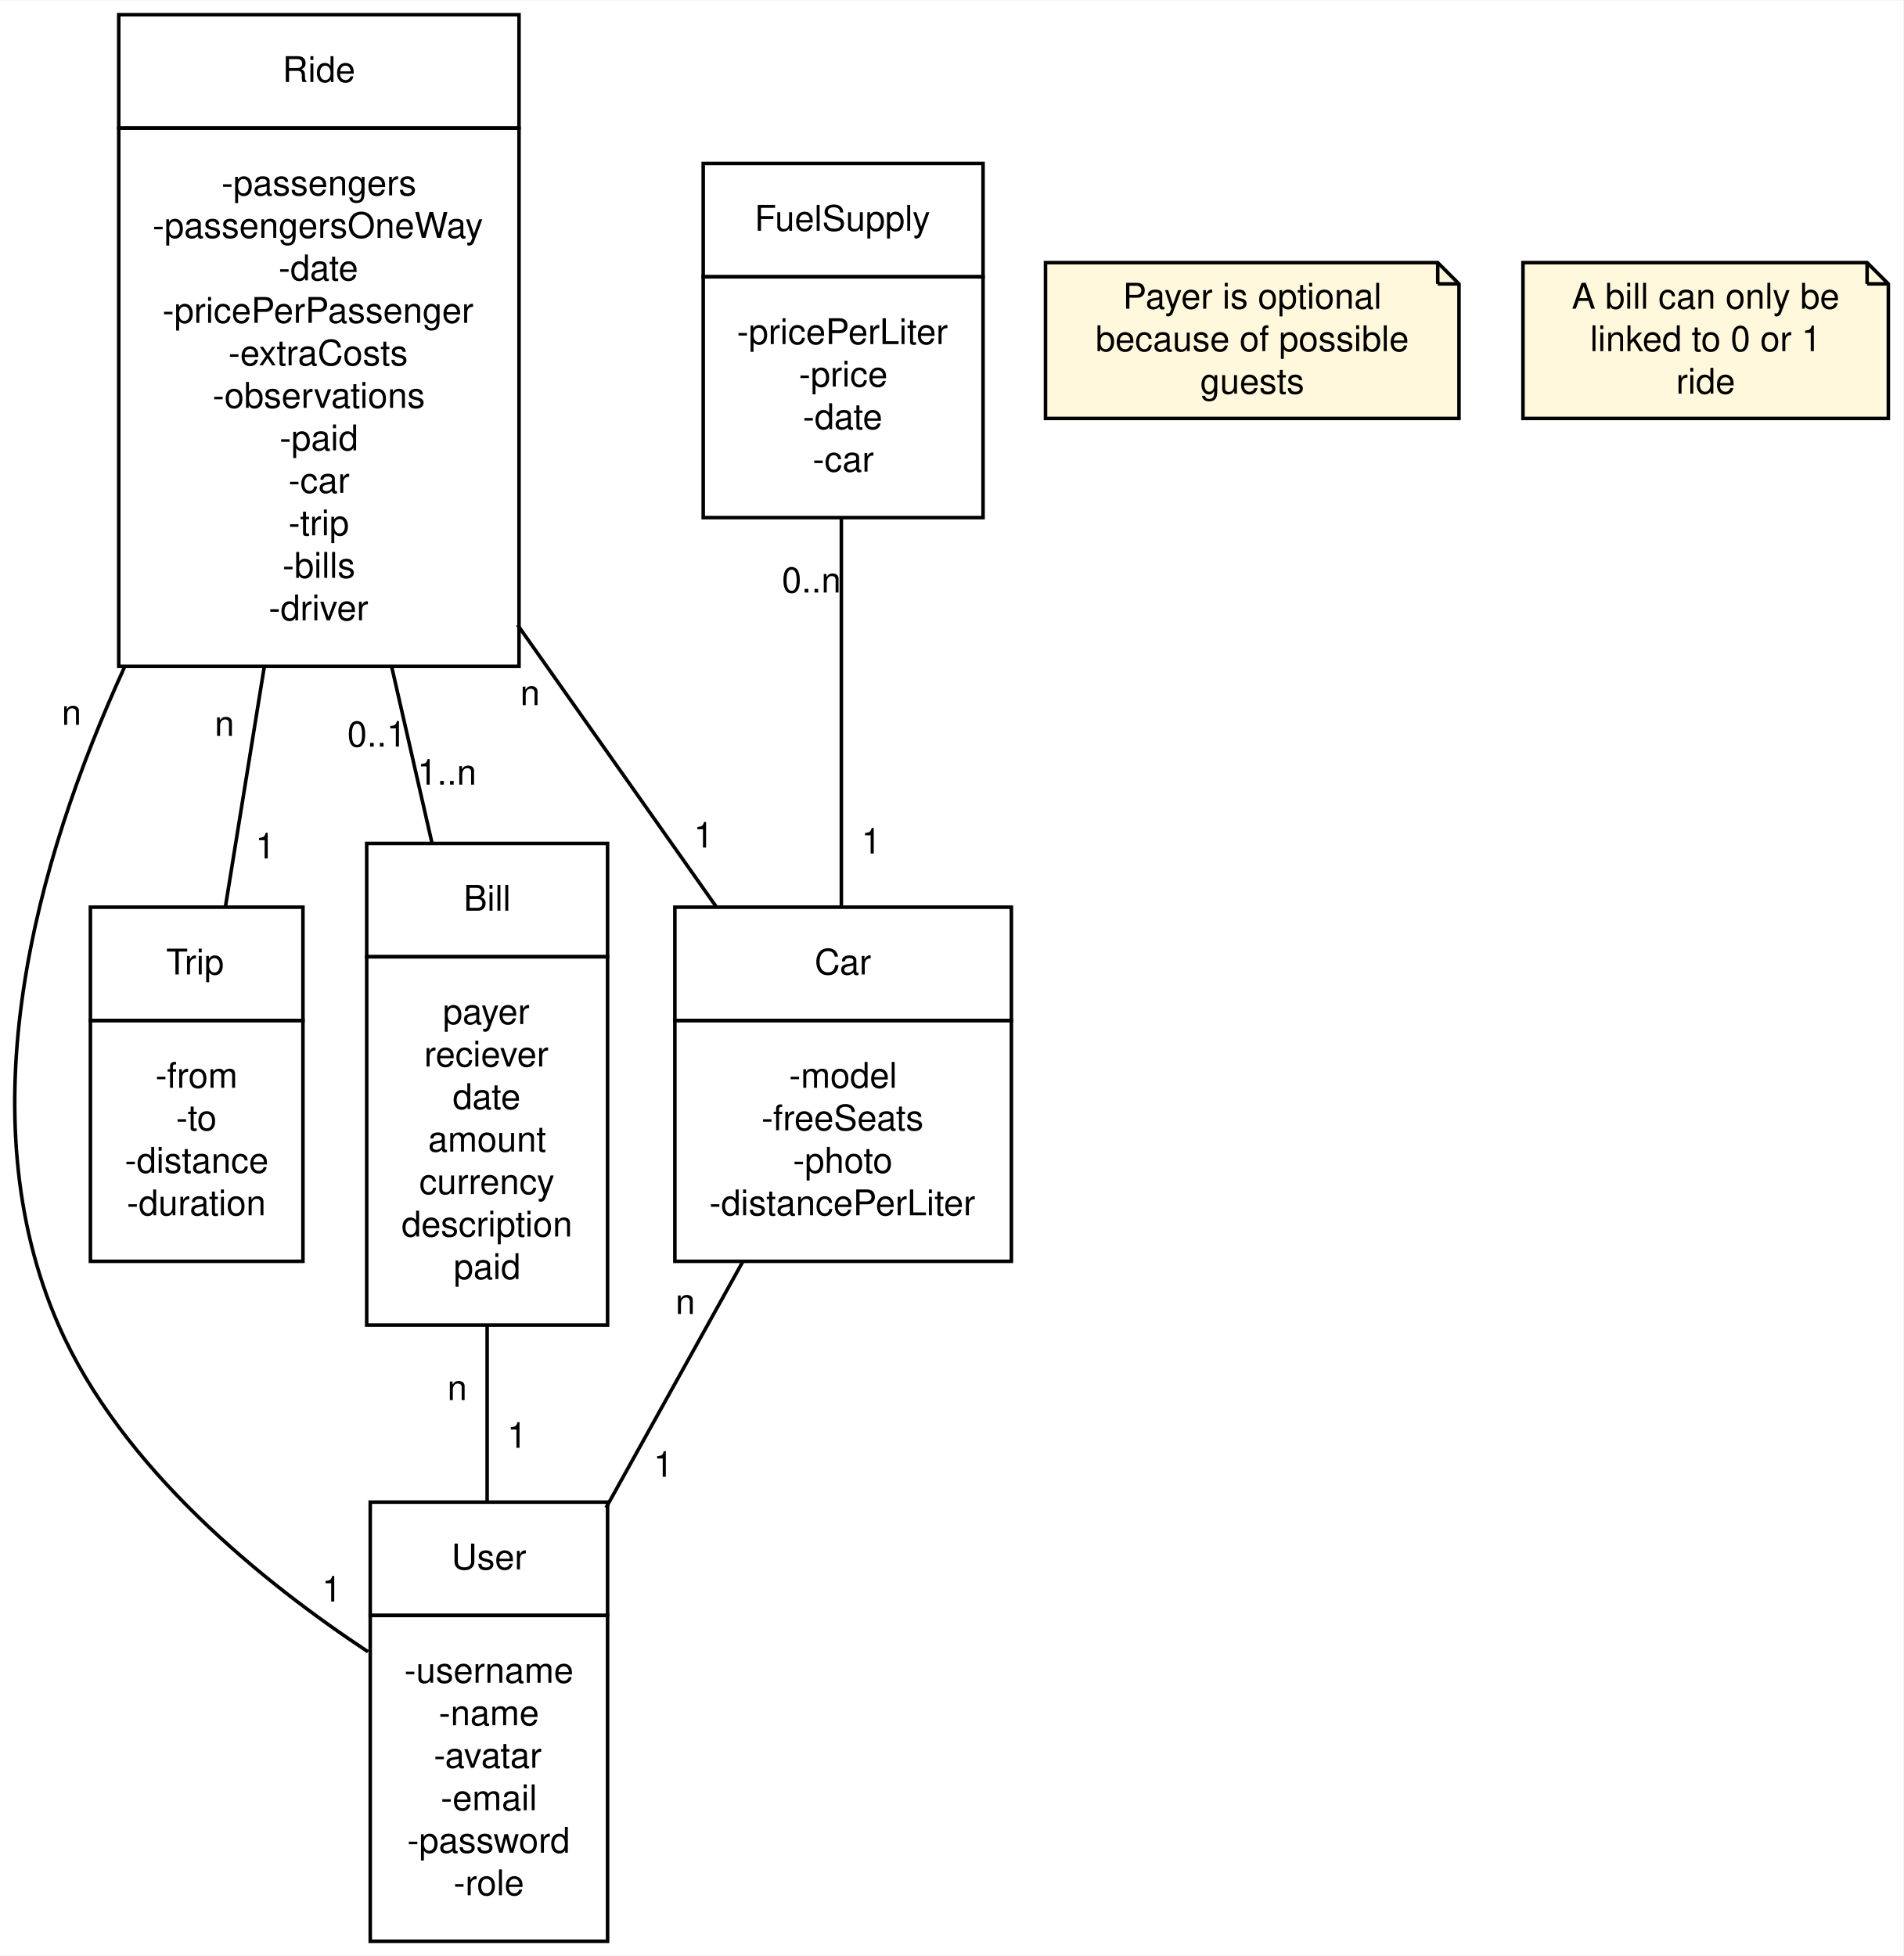
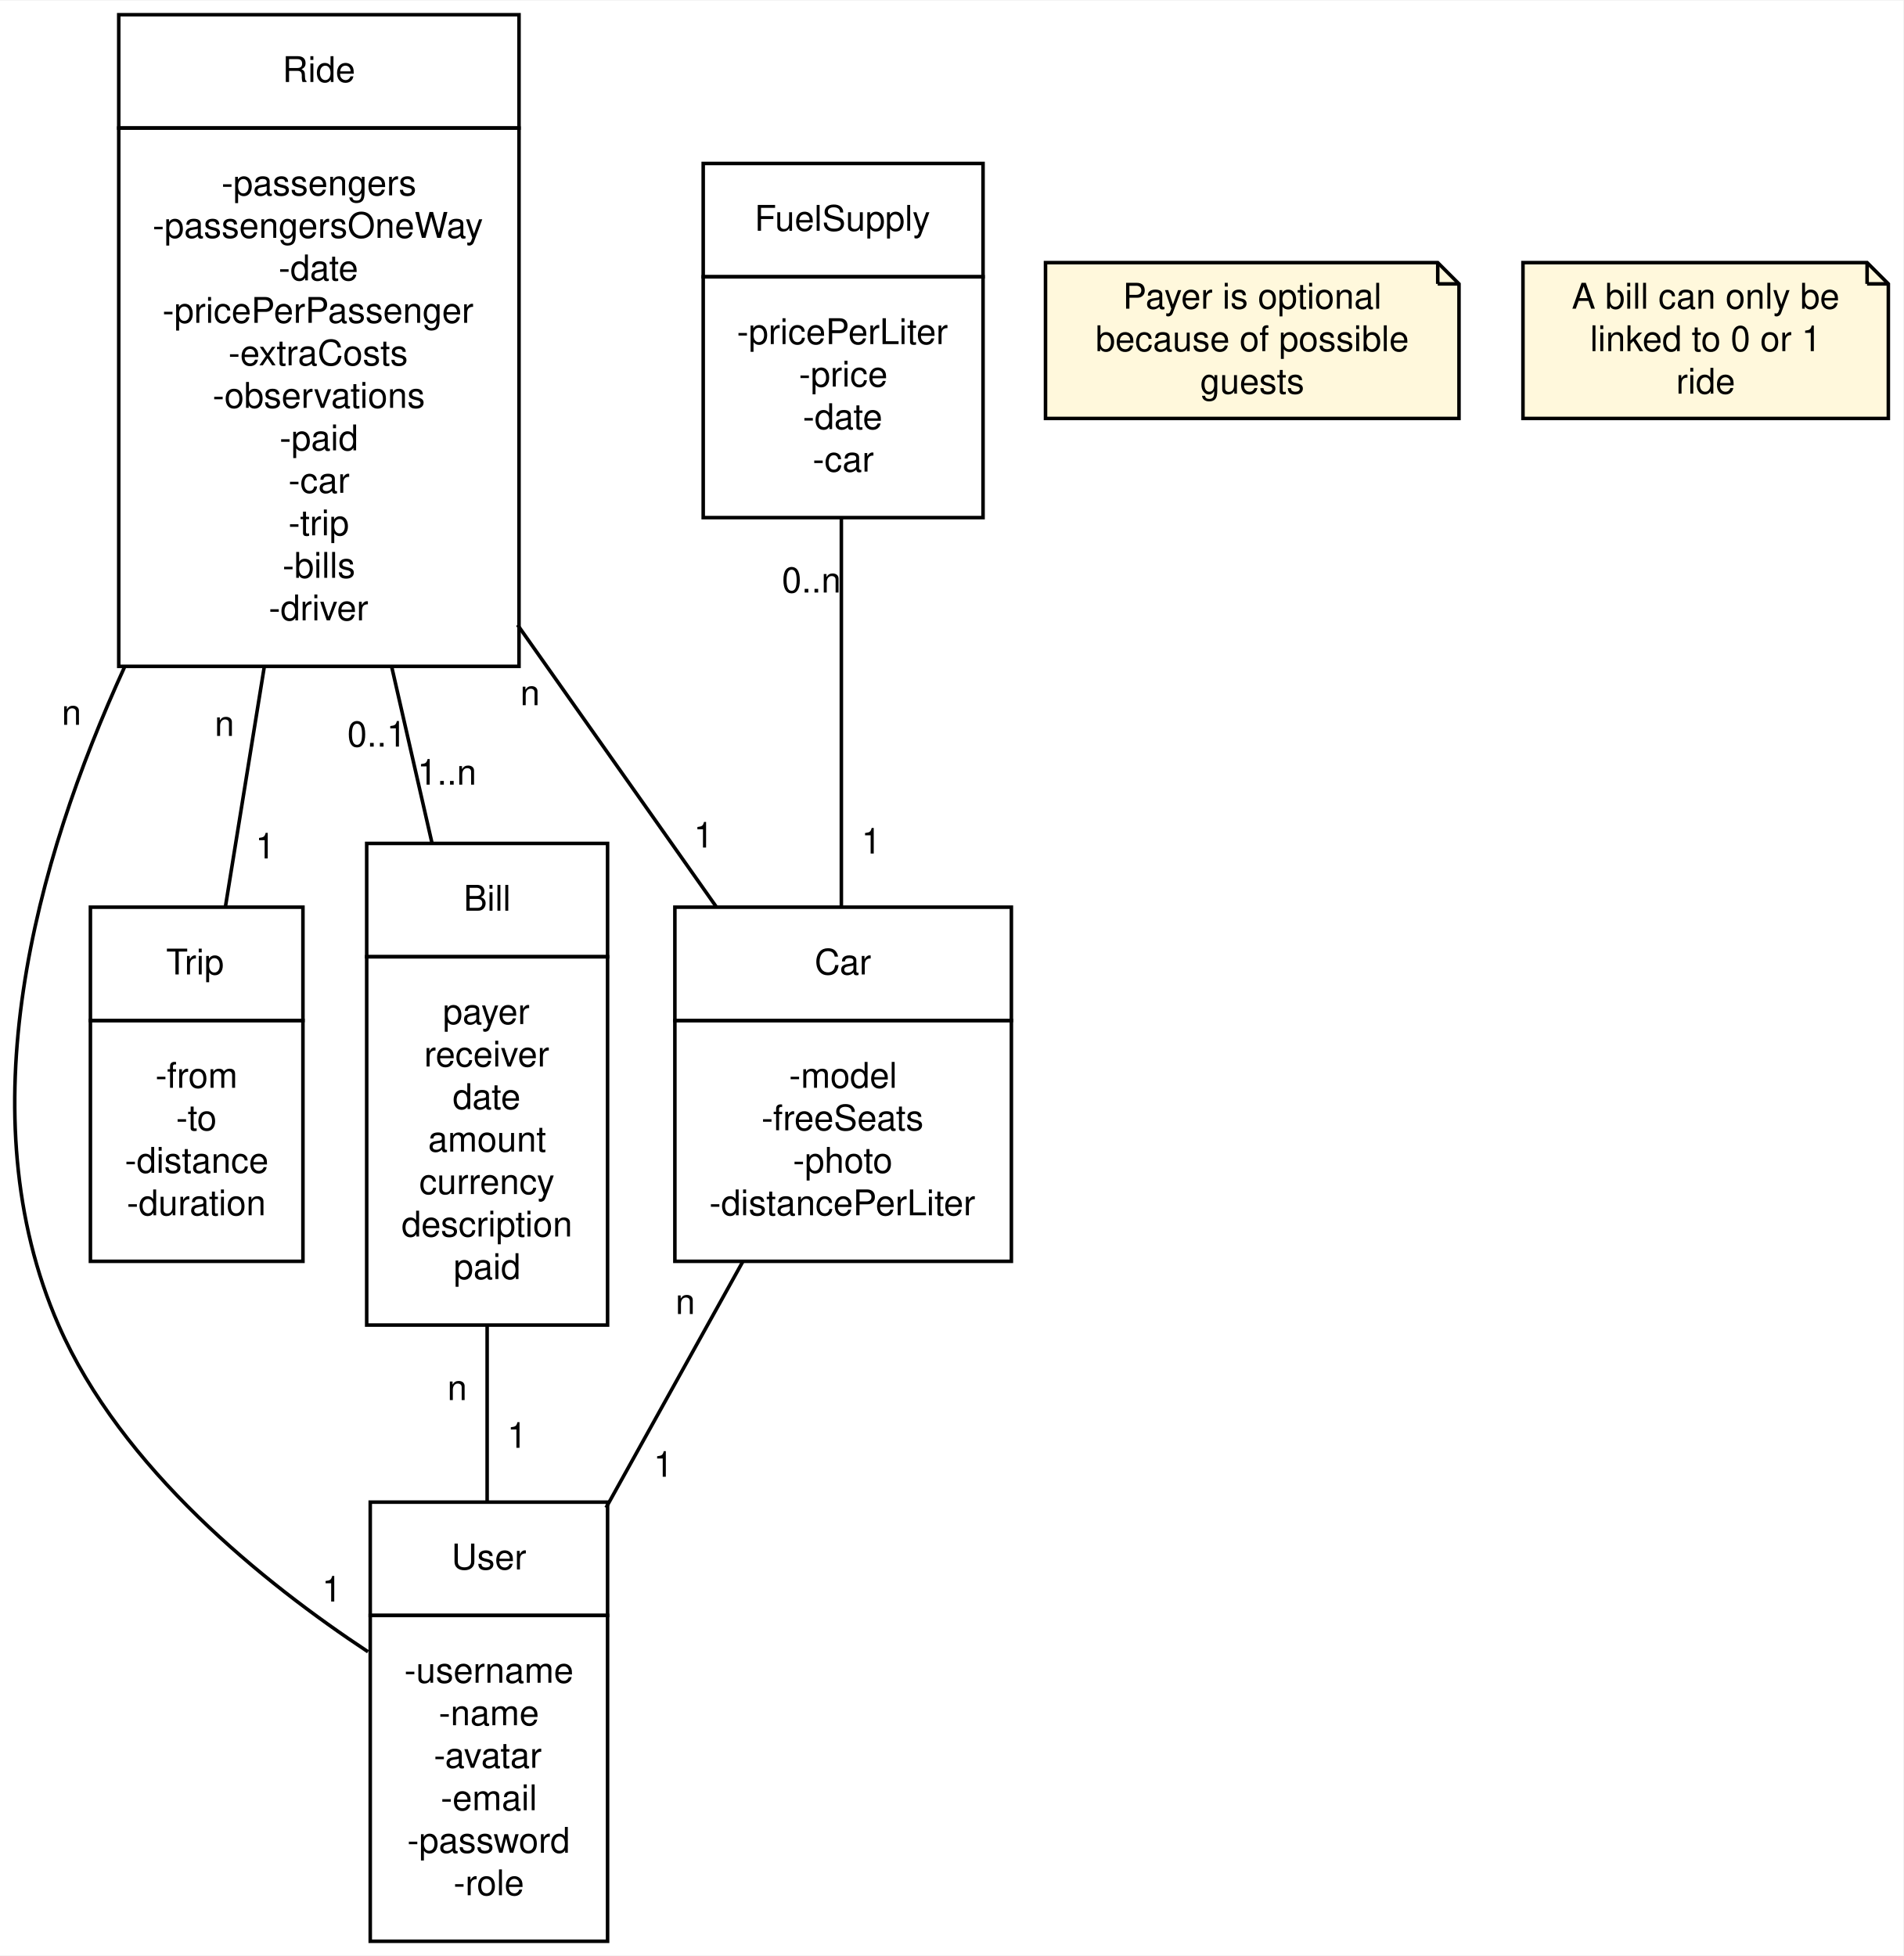
<svg xmlns="http://www.w3.org/2000/svg" width="537pt" height="552pt" viewBox="0.00 0.00 537.31 552.00">
  <g id="graph0" class="graph" transform="scale(1 1) rotate(0) translate(4 548)">
    <polygon fill="#ffffff" stroke="transparent" points="-4,4 -4,-548 533.31,-548 533.31,4 -4,4" />
    <g id="node1" class="node">
      <polygon fill="none" stroke="#000000" points="100.523,-92 100.523,-124 167.523,-124 167.523,-92 100.523,-92" />
      <text text-anchor="start" x="123.469" y="-105" font-family="Helvetica,sans-Serif" font-size="10.00" fill="#000000">User</text>
      <polygon fill="none" stroke="#000000" points="100.523,0 100.523,-92 167.523,-92 167.523,0 100.523,0" />
      <text text-anchor="start" x="110.132" y="-73" font-family="Helvetica,sans-Serif" font-size="10.00" fill="#000000">-username</text>
      <text text-anchor="start" x="119.855" y="-61" font-family="Helvetica,sans-Serif" font-size="10.00" fill="#000000">-name</text>
      <text text-anchor="start" x="118.466" y="-49" font-family="Helvetica,sans-Serif" font-size="10.00" fill="#000000">-avatar</text>
      <text text-anchor="start" x="120.416" y="-37" font-family="Helvetica,sans-Serif" font-size="10.00" fill="#000000">-email</text>
      <text text-anchor="start" x="110.966" y="-25" font-family="Helvetica,sans-Serif" font-size="10.00" fill="#000000">-password</text>
      <text text-anchor="start" x="124.025" y="-13" font-family="Helvetica,sans-Serif" font-size="10.00" fill="#000000">-role</text>
    </g>
    <g id="node2" class="node">
      <polygon fill="none" stroke="#000000" points="21.523,-260 21.523,-292 81.523,-292 81.523,-260 21.523,-260" />
      <text text-anchor="start" x="42.915" y="-273" font-family="Helvetica,sans-Serif" font-size="10.00" fill="#000000">Trip</text>
      <polygon fill="none" stroke="#000000" points="21.523,-192 21.523,-260 81.523,-260 81.523,-192 21.523,-192" />
      <text text-anchor="start" x="39.86" y="-241" font-family="Helvetica,sans-Serif" font-size="10.00" fill="#000000">-from</text>
      <text text-anchor="start" x="45.689" y="-229" font-family="Helvetica,sans-Serif" font-size="10.00" fill="#000000">-to</text>
      <text text-anchor="start" x="31.241" y="-217" font-family="Helvetica,sans-Serif" font-size="10.00" fill="#000000">-distance</text>
      <text text-anchor="start" x="31.797" y="-205" font-family="Helvetica,sans-Serif" font-size="10.00" fill="#000000">-duration</text>
    </g>
    <g id="node3" class="node">
      <polygon fill="none" stroke="#000000" points="29.523,-512 29.523,-544 142.523,-544 142.523,-512 29.523,-512" />
      <text text-anchor="start" x="75.745" y="-525" font-family="Helvetica,sans-Serif" font-size="10.00" fill="#000000">Ride</text>
      <polygon fill="none" stroke="#000000" points="29.523,-360 29.523,-512 142.523,-512 142.523,-360 29.523,-360" />
      <text text-anchor="start" x="58.517" y="-493" font-family="Helvetica,sans-Serif" font-size="10.00" fill="#000000">-passengers</text>
      <text text-anchor="start" x="39.069" y="-481" font-family="Helvetica,sans-Serif" font-size="10.00" fill="#000000">-passengersOneWay</text>
      <text text-anchor="start" x="74.63" y="-469" font-family="Helvetica,sans-Serif" font-size="10.00" fill="#000000">-date</text>
      <text text-anchor="start" x="41.85" y="-457" font-family="Helvetica,sans-Serif" font-size="10.00" fill="#000000">-pricePerPassenger</text>
      <text text-anchor="start" x="60.467" y="-445" font-family="Helvetica,sans-Serif" font-size="10.00" fill="#000000">-extraCosts</text>
      <text text-anchor="start" x="56.018" y="-433" font-family="Helvetica,sans-Serif" font-size="10.00" fill="#000000">-observations</text>
      <text text-anchor="start" x="74.91" y="-421" font-family="Helvetica,sans-Serif" font-size="10.00" fill="#000000">-paid</text>
      <text text-anchor="start" x="77.414" y="-409" font-family="Helvetica,sans-Serif" font-size="10.00" fill="#000000">-car</text>
      <text text-anchor="start" x="77.415" y="-397" font-family="Helvetica,sans-Serif" font-size="10.00" fill="#000000">-trip</text>
      <text text-anchor="start" x="75.75" y="-385" font-family="Helvetica,sans-Serif" font-size="10.00" fill="#000000">-bills</text>
      <text text-anchor="start" x="71.861" y="-373" font-family="Helvetica,sans-Serif" font-size="10.00" fill="#000000">-driver</text>
    </g>
    <g id="edge3" class="edge">
      <path fill="none" stroke="#000000" d="M31.145,-359.775C5.851,-304.474 -13.504,-233.556 12.523,-174 30.233,-133.476 70.638,-101.071 99.894,-81.746" />
      <text text-anchor="middle" x="89.674" y="-95.938" font-family="Helvetica,sans-Serif" font-size="10.00" fill="#000000">1</text>
      <text text-anchor="middle" x="16.189" y="-343.497" font-family="Helvetica,sans-Serif" font-size="10.00" fill="#000000">n</text>
    </g>
    <g id="edge5" class="edge">
      <path fill="none" stroke="#000000" d="M70.61,-359.891C66.845,-336.638 62.942,-312.529 59.653,-292.218" />
      <text text-anchor="middle" x="70.894" y="-305.76" font-family="Helvetica,sans-Serif" font-size="10.00" fill="#000000">1</text>
      <text text-anchor="middle" x="59.369" y="-340.349" font-family="Helvetica,sans-Serif" font-size="10.00" fill="#000000">n</text>
    </g>
    <g id="node4" class="node">
      <polygon fill="none" stroke="#000000" points="99.523,-278 99.523,-310 167.523,-310 167.523,-278 99.523,-278" />
      <text text-anchor="start" x="126.86" y="-291" font-family="Helvetica,sans-Serif" font-size="10.00" fill="#000000">Bill</text>
      <polygon fill="none" stroke="#000000" points="99.523,-174 99.523,-278 167.523,-278 167.523,-174 99.523,-174" />
      <text text-anchor="start" x="121.02" y="-259" font-family="Helvetica,sans-Serif" font-size="10.00" fill="#000000">payer</text>
-       <text text-anchor="start" x="115.746" y="-247" font-family="Helvetica,sans-Serif" font-size="10.00" fill="#000000">reciever</text>
+       <text text-anchor="start" x="115.746" y="-247" font-family="Helvetica,sans-Serif" font-size="10.00" fill="#000000">receiver</text>
      <text text-anchor="start" x="123.795" y="-235" font-family="Helvetica,sans-Serif" font-size="10.00" fill="#000000">date</text>
      <text text-anchor="start" x="116.851" y="-223" font-family="Helvetica,sans-Serif" font-size="10.00" fill="#000000">amount</text>
      <text text-anchor="start" x="114.355" y="-211" font-family="Helvetica,sans-Serif" font-size="10.00" fill="#000000">currency</text>
      <text text-anchor="start" x="109.352" y="-199" font-family="Helvetica,sans-Serif" font-size="10.00" fill="#000000">description</text>
      <text text-anchor="start" x="124.075" y="-187" font-family="Helvetica,sans-Serif" font-size="10.00" fill="#000000">paid</text>
    </g>
    <g id="edge2" class="edge">
      <path fill="none" stroke="#000000" d="M106.576,-359.891C110.405,-343.14 114.335,-325.945 117.969,-310.045" />
      <text text-anchor="middle" x="122.17" y="-326.599" font-family="Helvetica,sans-Serif" font-size="10.00" fill="#000000">1..n</text>
      <text text-anchor="middle" x="102.375" y="-337.337" font-family="Helvetica,sans-Serif" font-size="10.00" fill="#000000">0..1</text>
    </g>
    <g id="node7" class="node">
      <polygon fill="none" stroke="#000000" points="186.523,-260 186.523,-292 281.523,-292 281.523,-260 186.523,-260" />
      <text text-anchor="start" x="225.969" y="-273" font-family="Helvetica,sans-Serif" font-size="10.00" fill="#000000">Car</text>
      <polygon fill="none" stroke="#000000" points="186.523,-192 186.523,-260 281.523,-260 281.523,-192 186.523,-192" />
      <text text-anchor="start" x="218.746" y="-241" font-family="Helvetica,sans-Serif" font-size="10.00" fill="#000000">-model</text>
      <text text-anchor="start" x="210.962" y="-229" font-family="Helvetica,sans-Serif" font-size="10.00" fill="#000000">-freeSeats</text>
      <text text-anchor="start" x="219.851" y="-217" font-family="Helvetica,sans-Serif" font-size="10.00" fill="#000000">-photo</text>
      <text text-anchor="start" x="196.24" y="-205" font-family="Helvetica,sans-Serif" font-size="10.00" fill="#000000">-distancePerLiter</text>
    </g>
    <g id="edge6" class="edge">
      <path fill="none" stroke="#000000" d="M142.109,-371.709C160.959,-344.962 181.408,-315.947 198.175,-292.155" />
      <text text-anchor="middle" x="194.643" y="-308.84" font-family="Helvetica,sans-Serif" font-size="10.00" fill="#000000">1</text>
      <text text-anchor="middle" x="145.642" y="-349.024" font-family="Helvetica,sans-Serif" font-size="10.00" fill="#000000">n</text>
    </g>
    <g id="edge7" class="edge">
      <path fill="none" stroke="#000000" d="M133.523,-173.95C133.523,-157.623 133.523,-140.269 133.523,-124.222" />
      <text text-anchor="middle" x="141.975" y="-139.348" font-family="Helvetica,sans-Serif" font-size="10.00" fill="#000000">1</text>
      <text text-anchor="middle" x="125.07" y="-152.824" font-family="Helvetica,sans-Serif" font-size="10.00" fill="#000000">n</text>
    </g>
    <g id="node5" class="node">
      <polygon fill="#fff8dc" stroke="#000000" points="401.888,-474 291.157,-474 291.157,-430 407.888,-430 407.888,-468 401.888,-474" />
      <polyline fill="none" stroke="#000000" points="401.888,-474 401.888,-468 " />
      <polyline fill="none" stroke="#000000" points="407.888,-468 401.888,-468 " />
      <text text-anchor="middle" x="349.523" y="-461" font-family="Helvetica,sans-Serif" font-size="10.00" fill="#000000">Payer is optional</text>
      <text text-anchor="middle" x="349.523" y="-449" font-family="Helvetica,sans-Serif" font-size="10.00" fill="#000000">because of possible</text>
      <text text-anchor="middle" x="349.523" y="-437" font-family="Helvetica,sans-Serif" font-size="10.00" fill="#000000">guests</text>
    </g>
    <g id="node6" class="node">
      <polygon fill="none" stroke="#000000" points="194.523,-470 194.523,-502 273.523,-502 273.523,-470 194.523,-470" />
      <text text-anchor="start" x="209.017" y="-483" font-family="Helvetica,sans-Serif" font-size="10.00" fill="#000000">FuelSupply</text>
      <polygon fill="none" stroke="#000000" points="194.523,-402 194.523,-470 273.523,-470 273.523,-402 194.523,-402" />
      <text text-anchor="start" x="204.024" y="-451" font-family="Helvetica,sans-Serif" font-size="10.00" fill="#000000">-pricePerLiter</text>
      <text text-anchor="start" x="221.525" y="-439" font-family="Helvetica,sans-Serif" font-size="10.00" fill="#000000">-price</text>
      <text text-anchor="start" x="222.63" y="-427" font-family="Helvetica,sans-Serif" font-size="10.00" fill="#000000">-date</text>
      <text text-anchor="start" x="225.414" y="-415" font-family="Helvetica,sans-Serif" font-size="10.00" fill="#000000">-car</text>
    </g>
    <g id="edge1" class="edge">
      <path fill="none" stroke="#000000" d="M233.523,-401.967C233.523,-368.726 233.523,-325.25 233.523,-292.014" />
      <text text-anchor="middle" x="241.975" y="-307.14" font-family="Helvetica,sans-Serif" font-size="10.00" fill="#000000">1</text>
      <text text-anchor="middle" x="225.07" y="-380.84" font-family="Helvetica,sans-Serif" font-size="10.00" fill="#000000">0..n</text>
    </g>
    <g id="edge4" class="edge">
      <path fill="none" stroke="#000000" d="M205.667,-191.86C193.704,-170.327 179.622,-144.979 167.09,-122.421" />
      <text text-anchor="middle" x="183.281" y="-131.161" font-family="Helvetica,sans-Serif" font-size="10.00" fill="#000000">1</text>
      <text text-anchor="middle" x="189.476" y="-177.12" font-family="Helvetica,sans-Serif" font-size="10.00" fill="#000000">n</text>
    </g>
    <g id="node8" class="node">
      <polygon fill="#fff8dc" stroke="#000000" points="523.098,-474 425.948,-474 425.948,-430 529.098,-430 529.098,-468 523.098,-474" />
      <polyline fill="none" stroke="#000000" points="523.098,-474 523.098,-468 " />
      <polyline fill="none" stroke="#000000" points="529.098,-468 523.098,-468 " />
      <text text-anchor="middle" x="477.523" y="-461" font-family="Helvetica,sans-Serif" font-size="10.00" fill="#000000">A bill can only be</text>
      <text text-anchor="middle" x="477.523" y="-449" font-family="Helvetica,sans-Serif" font-size="10.00" fill="#000000">linked to 0 or 1</text>
      <text text-anchor="middle" x="477.523" y="-437" font-family="Helvetica,sans-Serif" font-size="10.00" fill="#000000">ride</text>
    </g>
  </g>
</svg>
